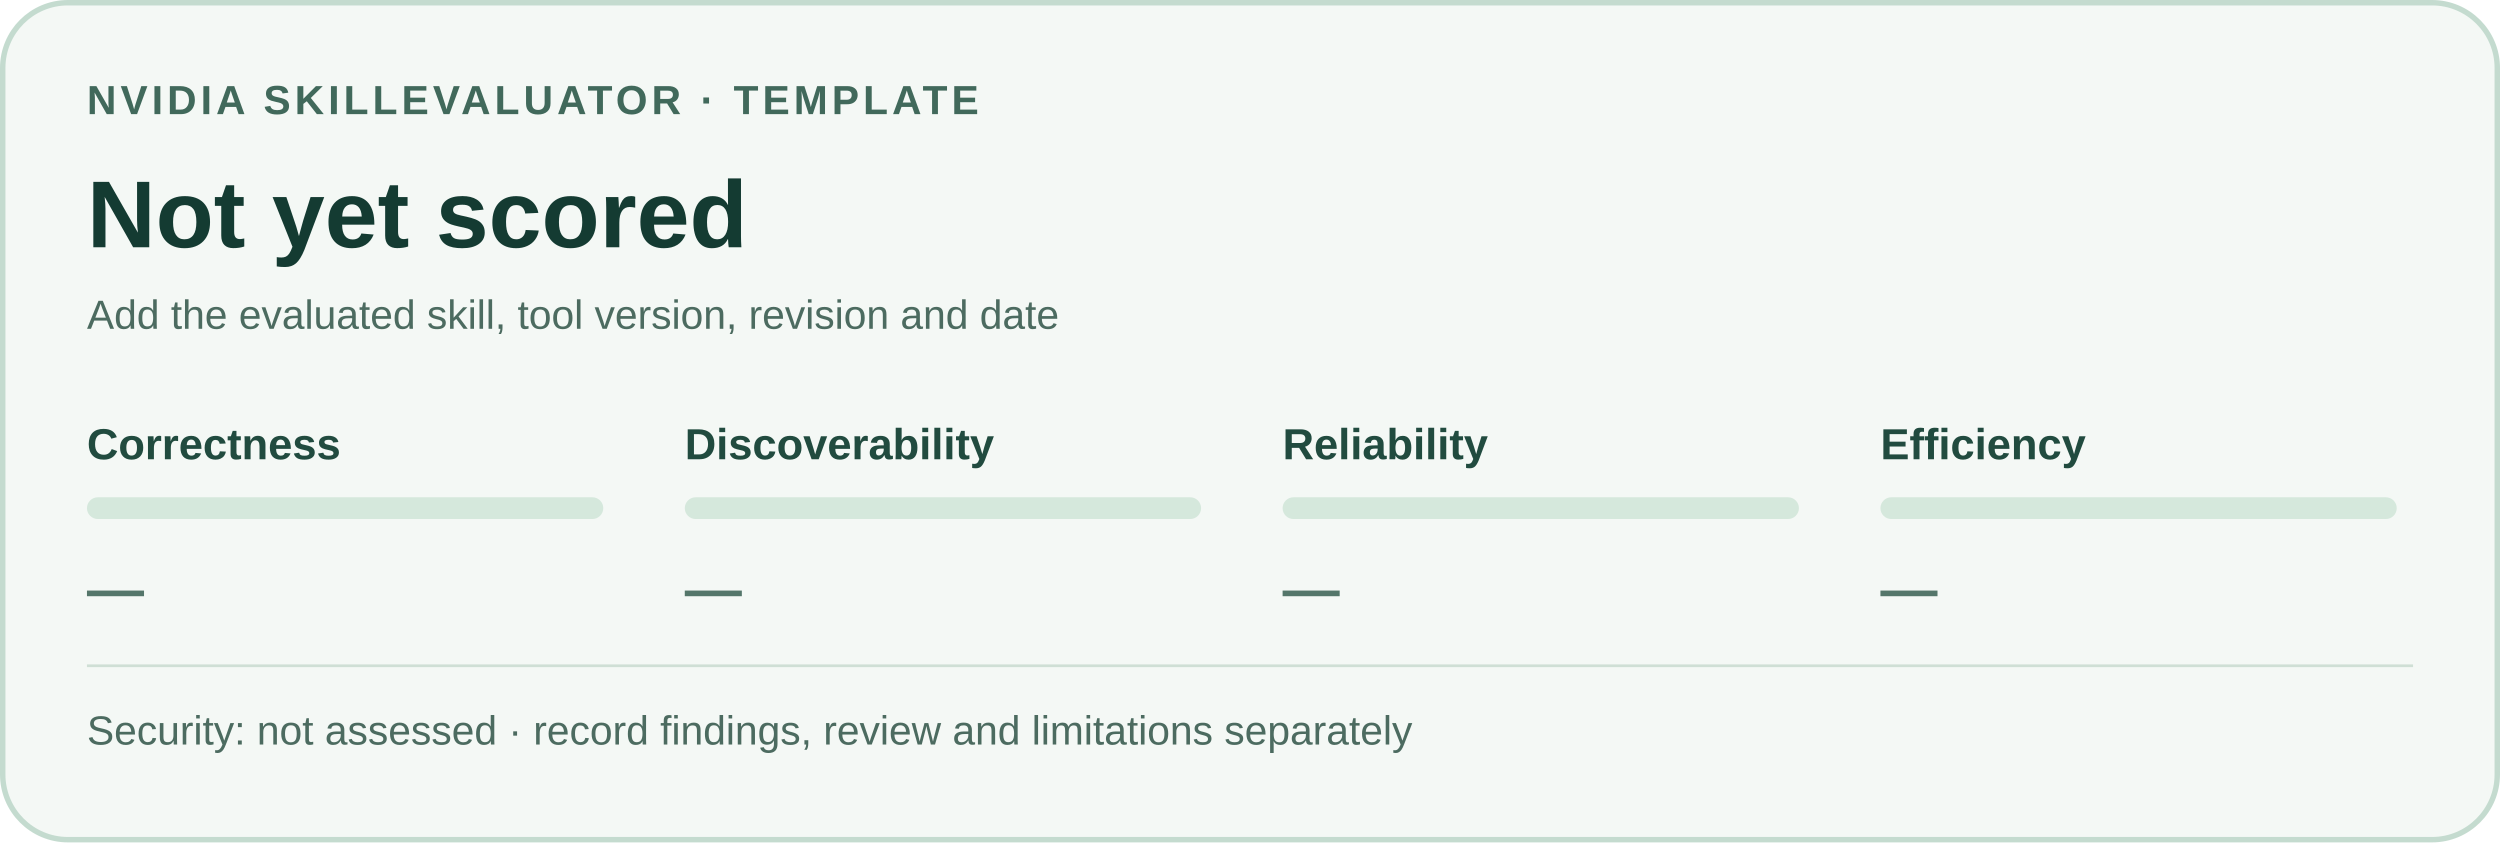
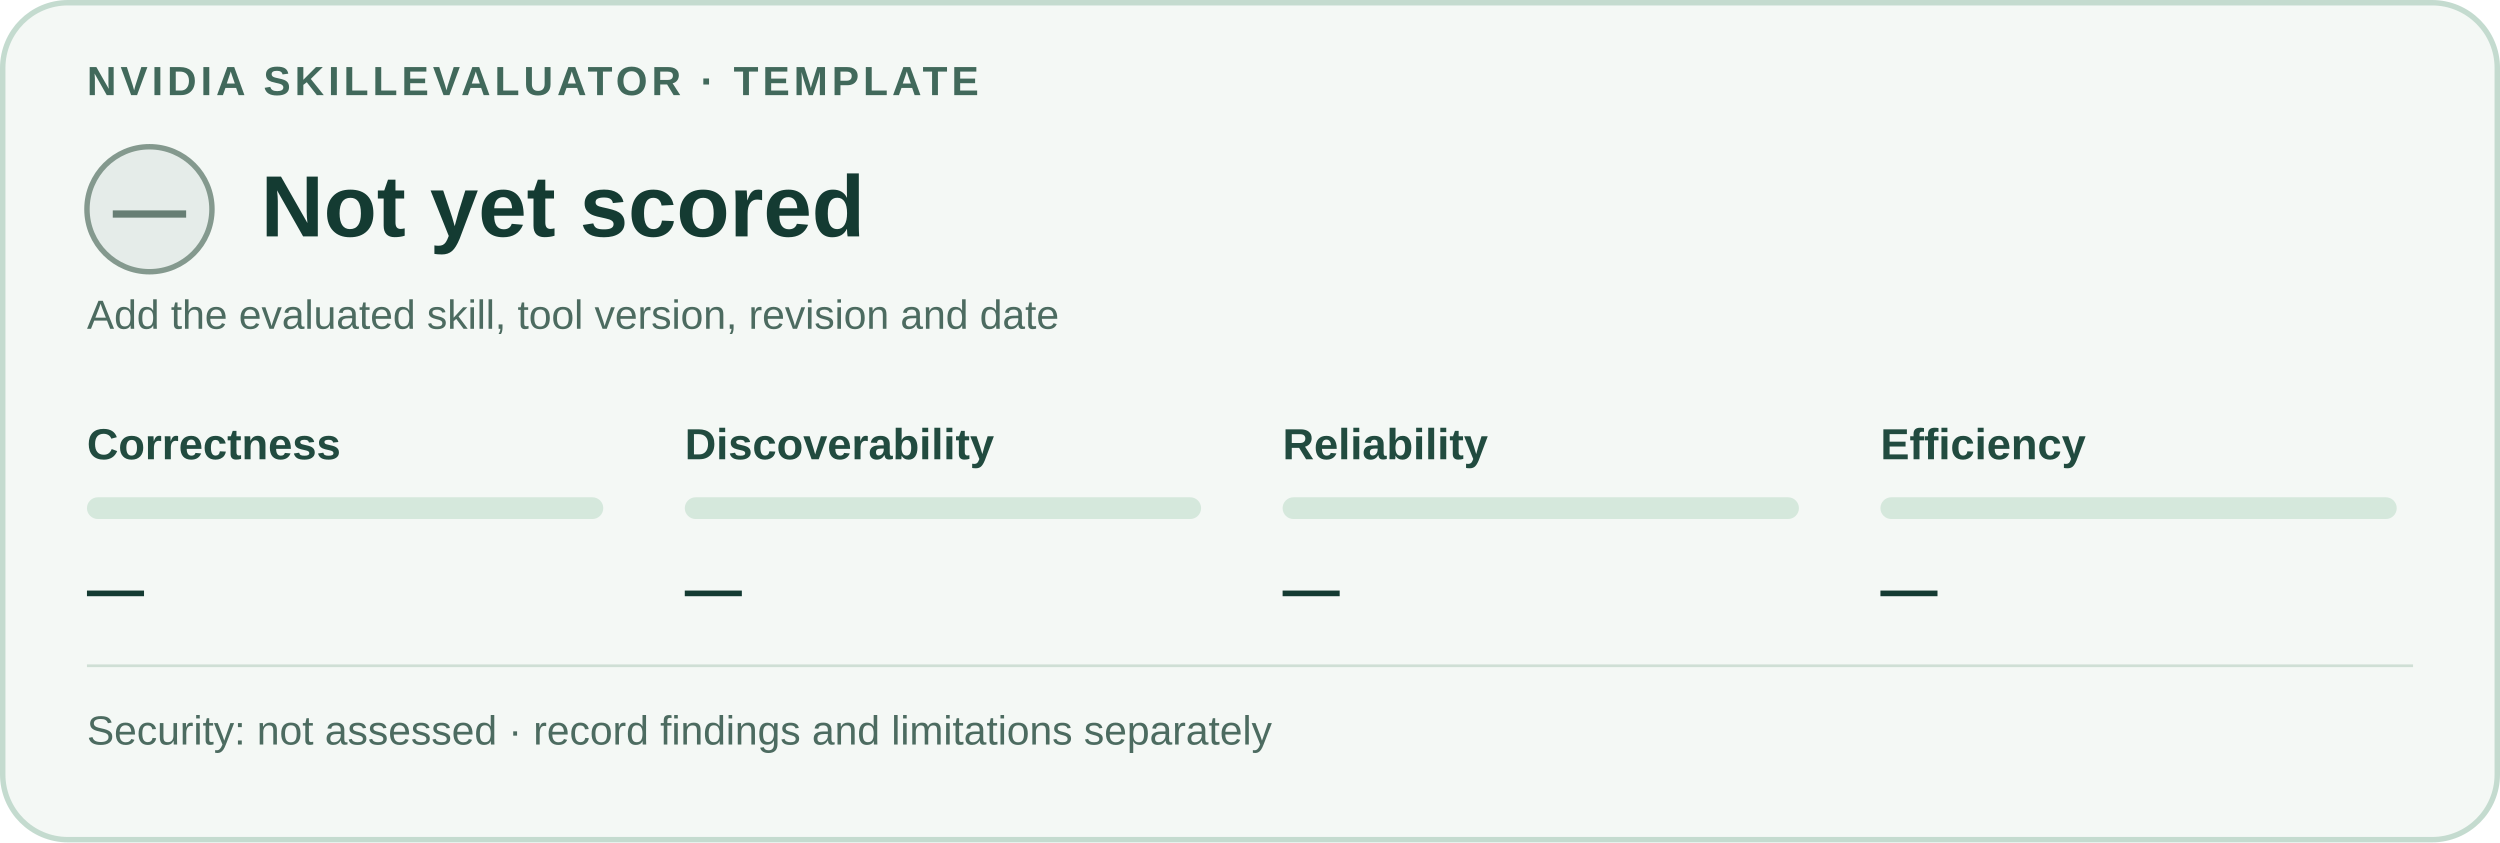
<svg xmlns="http://www.w3.org/2000/svg" width="920" height="310" viewBox="0 0 920 310" role="img" aria-labelledby="title desc">
  <rect x="1" y="1" width="918" height="308" rx="24" fill="#f4f8f5" stroke="#c4dbcf" stroke-width="2" />
-   <text x="32" y="42" fill="#41695b" font-family="Arial,sans-serif" font-size="15" font-weight="bold" letter-spacing="1.5">NVIDIA SKILLEVALUATOR · TEMPLATE</text>
-   <text x="32" y="91" fill="#143b32" font-family="Arial,sans-serif" font-size="35" font-weight="bold">Not yet scored</text>
+   <text x="32" y="35" fill="#41695b" font-family="Arial,sans-serif" font-size="15" font-weight="bold" letter-spacing="1.5">NVIDIA SKILLEVALUATOR · TEMPLATE</text>
+   <circle cx="55" cy="77" r="23" fill="#e5ece9" stroke="#84998e" stroke-width="2" />
+   <text x="55" y="86" fill="#677e74" font-family="Arial,sans-serif" font-size="27" font-weight="bold" text-anchor="middle">—</text>
+   <text x="96" y="87" fill="#143b32" font-family="Arial,sans-serif" font-size="32" font-weight="bold">Not yet scored</text>
  <text x="32" y="121" fill="#4c6b60" font-family="Arial,sans-serif" font-size="15">Add the evaluated skill, tool version, revision and date</text>
  <g font-family="Arial,sans-serif" font-size="16" fill="#214b3f" font-weight="bold">
    <text x="32" y="169">Correctness</text>
    <text x="252" y="169">Discoverability</text>
    <text x="472" y="169">Reliability</text>
    <text x="692" y="169">Efficiency</text>
  </g>
-   <g fill="#d5e8dc">
-     <rect x="32" y="183" width="190" height="8" rx="4" />
-     <rect x="252" y="183" width="190" height="8" rx="4" />
-     <rect x="472" y="183" width="190" height="8" rx="4" />
-     <rect x="692" y="183" width="190" height="8" rx="4" />
+   <g>
+     <rect x="32" y="183" width="190" height="8" rx="4" fill="#d5e8dc" />
+     <rect x="252" y="183" width="190" height="8" rx="4" fill="#d5e8dc" />
+     <rect x="472" y="183" width="190" height="8" rx="4" fill="#d5e8dc" />
+     <rect x="692" y="183" width="190" height="8" rx="4" fill="#d5e8dc" />
  </g>
-   <g font-family="Arial,sans-serif" font-size="21" fill="#54766a" font-weight="bold">
+   <g font-family="Arial,sans-serif" font-size="21" fill="#143b32" font-weight="bold">
    <text x="32" y="224">—</text>
    <text x="252" y="224">—</text>
    <text x="472" y="224">—</text>
    <text x="692" y="224">—</text>
  </g>
  <path d="M32 245h856" stroke="#cfdfd5" />
-   <text x="32" y="274" fill="#4c6b60" font-family="Arial,sans-serif" font-size="15">Security: not assessed · record findings, review and limitations separately</text>
+   <text x="32" y="274" fill="#4c6b60" font-family="Arial,sans-serif" font-size="15">Security: not assessed · record findings and limitations separately</text>
</svg>
